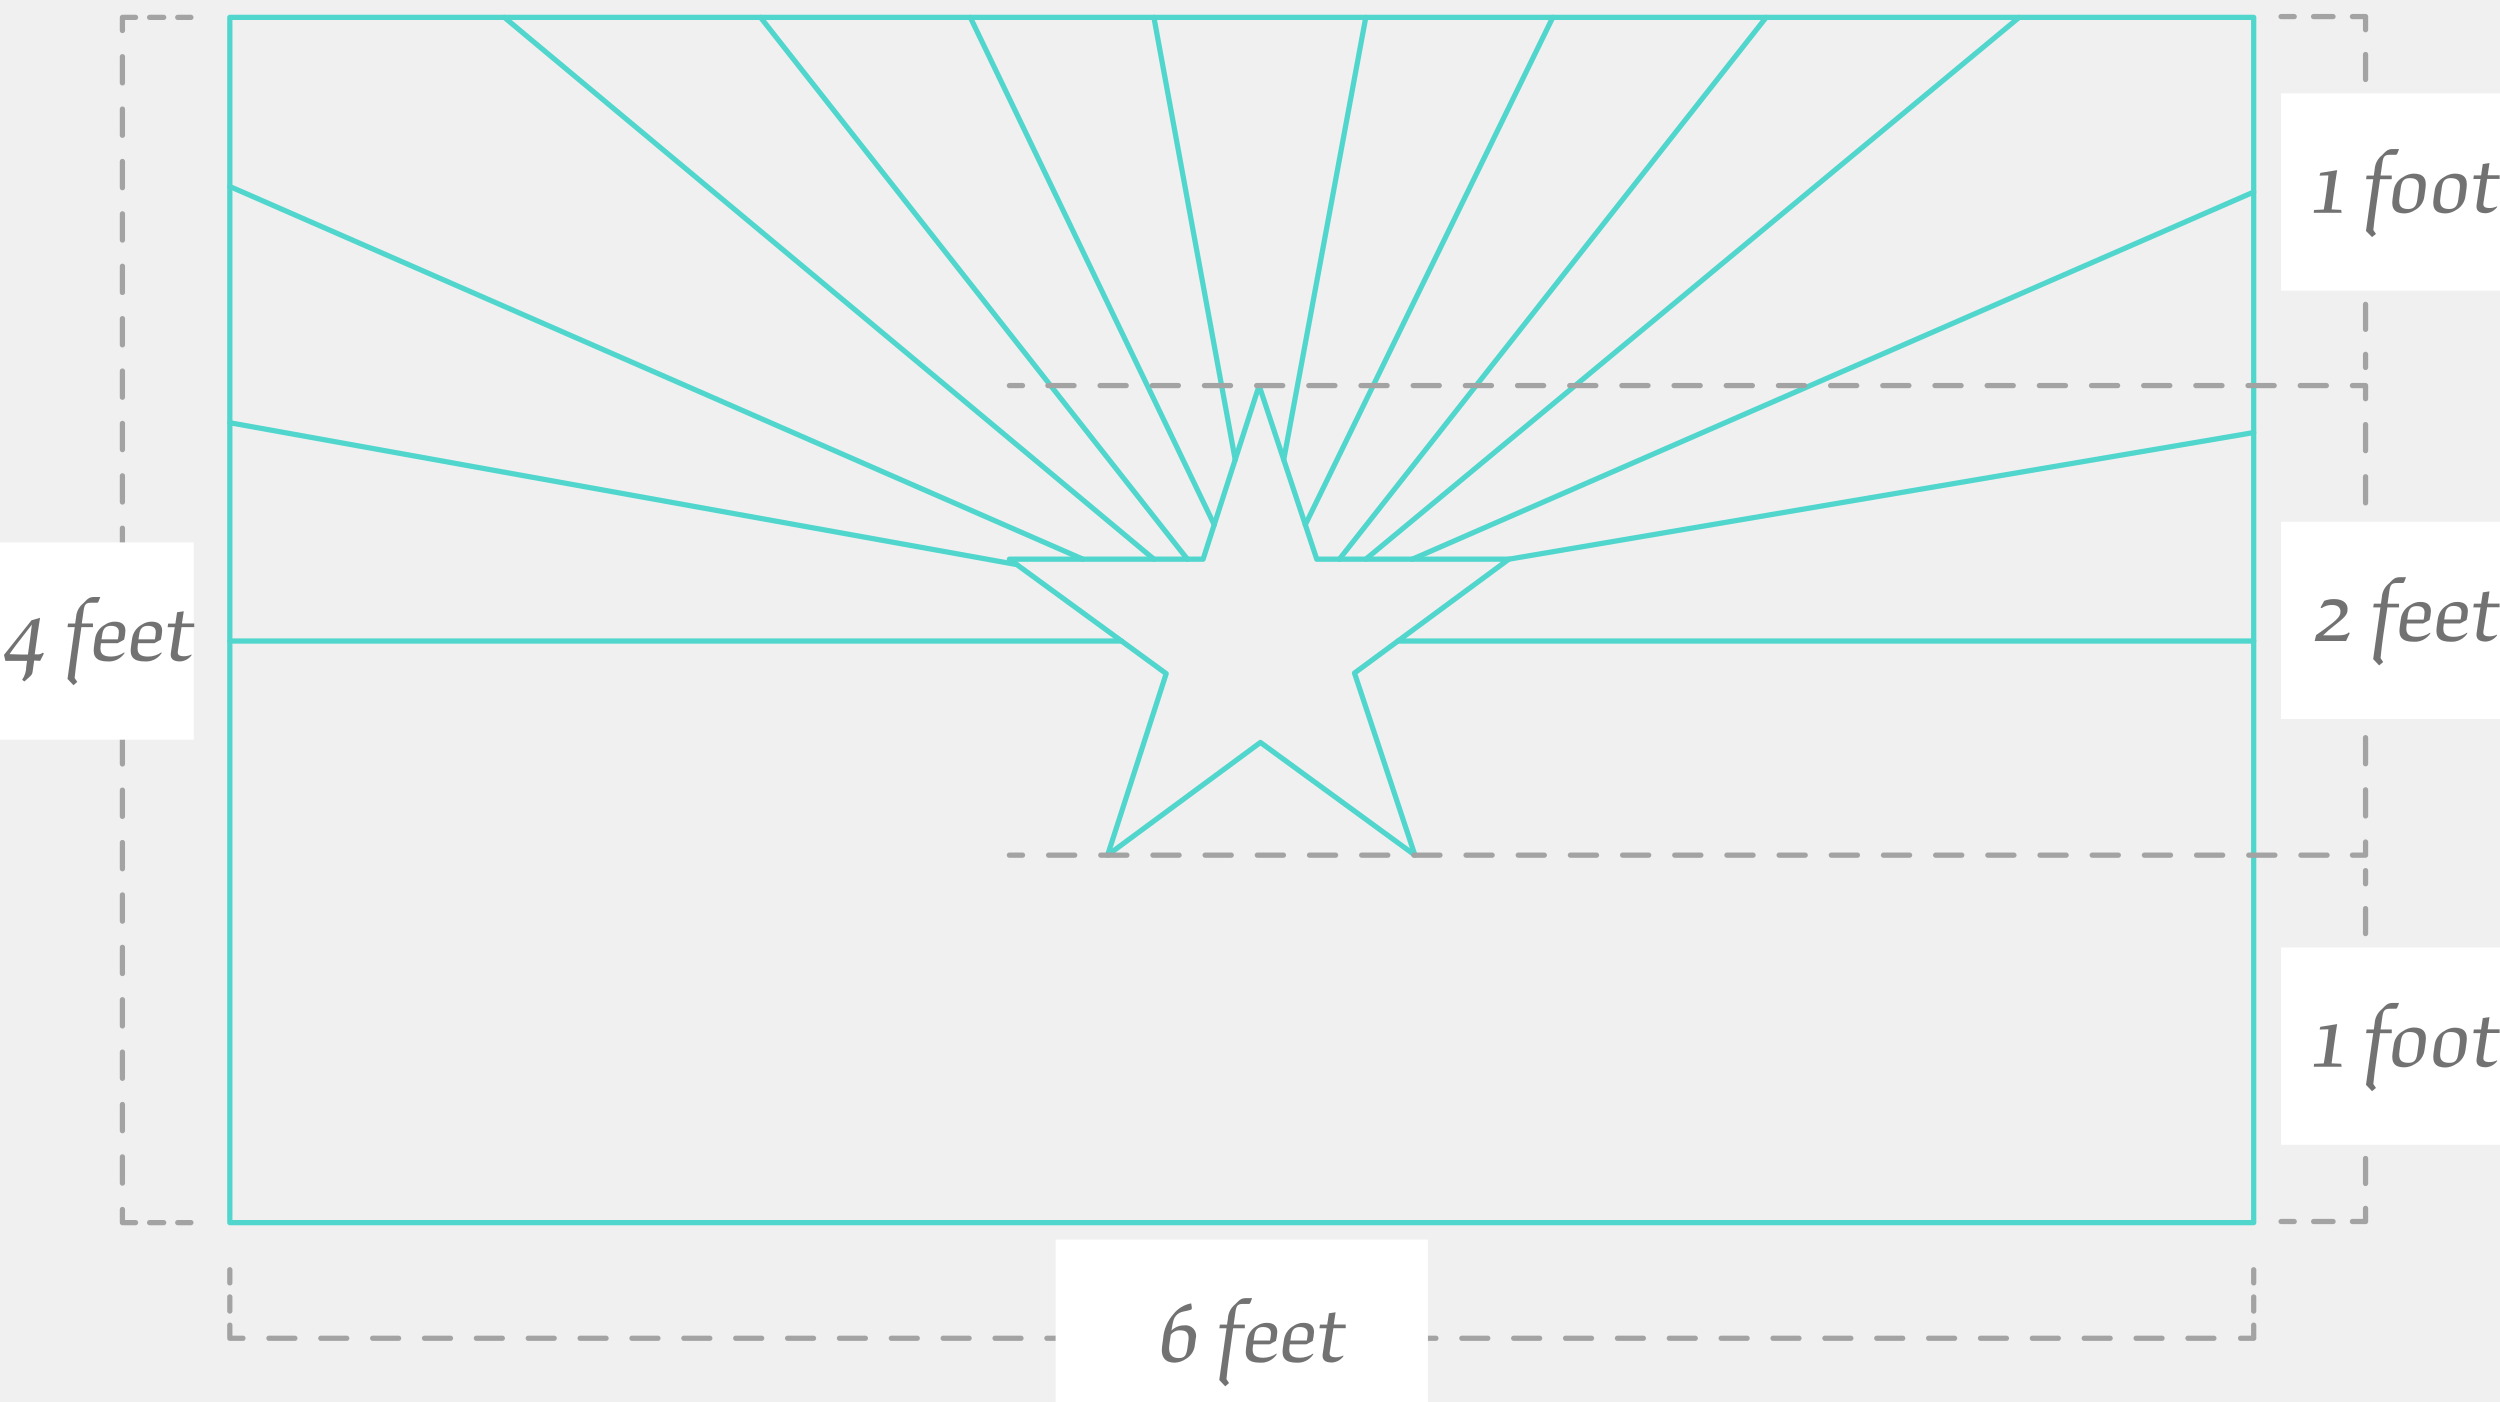
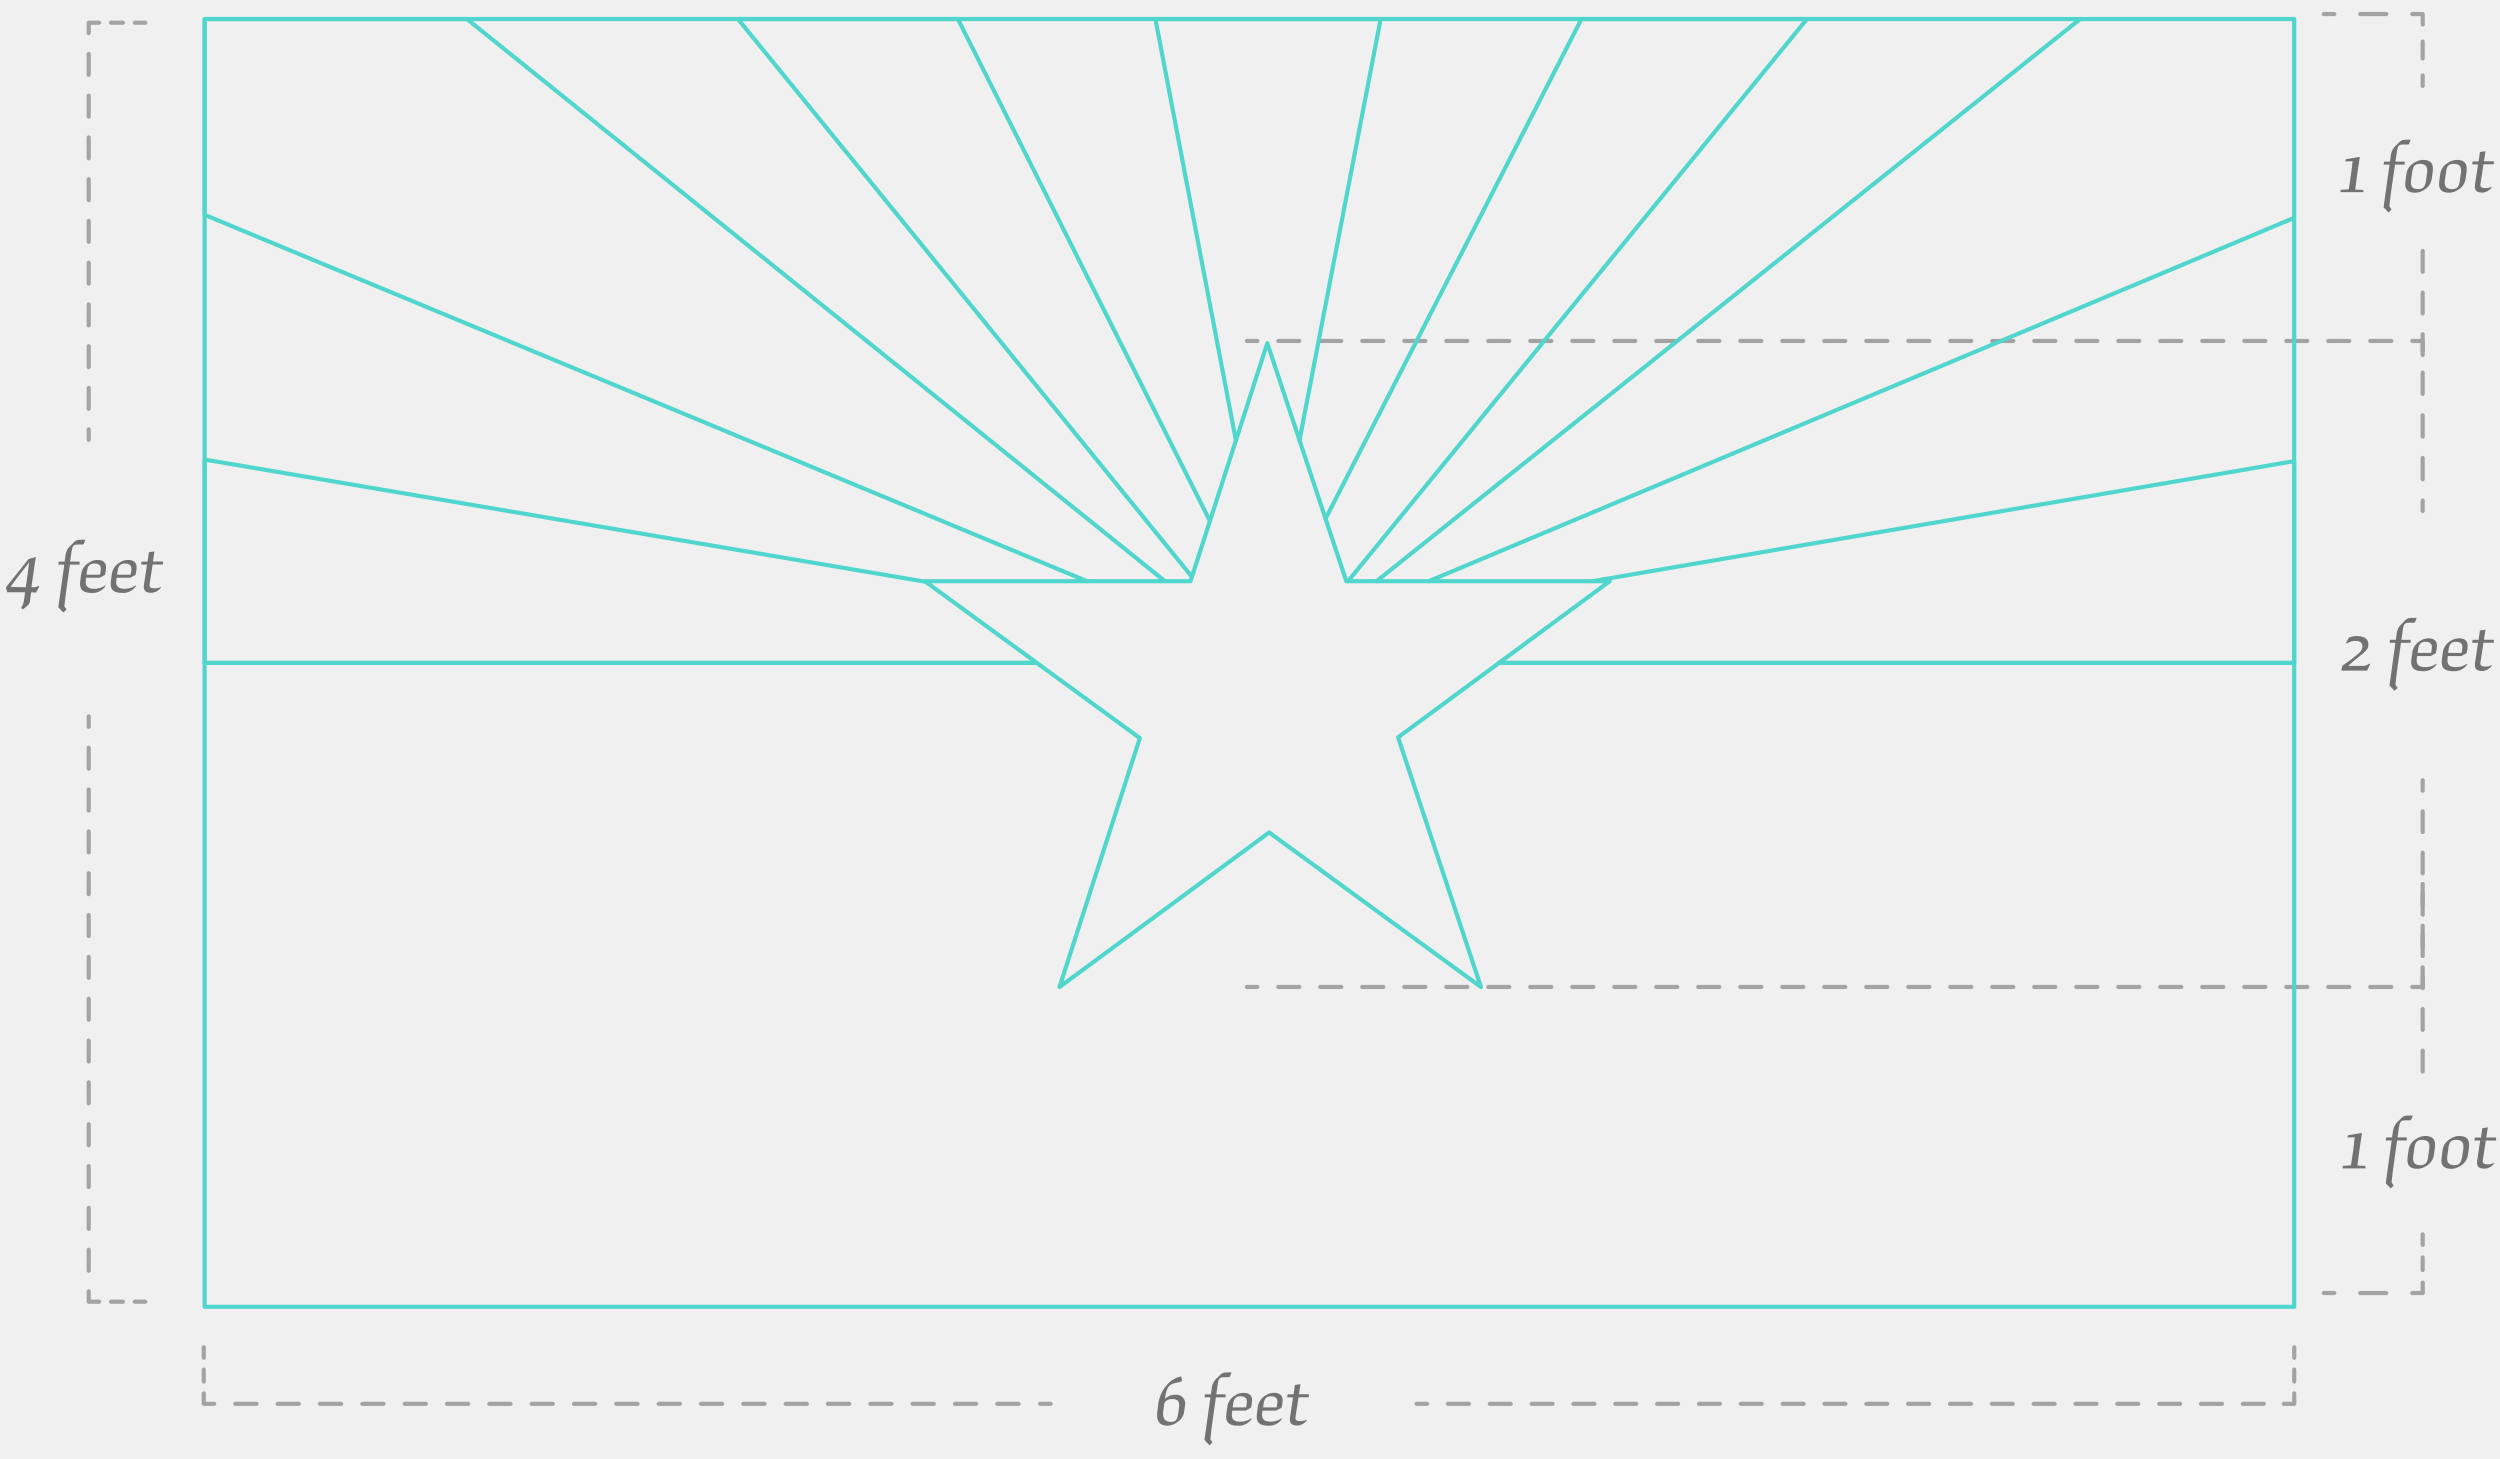
- <svg xmlns="http://www.w3.org/2000/svg" width="476.23" height="267" viewBox="0 0 476.23 267">
-   <path d="M573.24-1902.08V1473.53h-1170V-1902.08h1170m15-15h-1200V1488.53h1200V-1917.08Z" fill="#ededed" />
-   <rect x="43.78" y="3.31" width="385.53" height="229.59" fill="none" stroke="#50d6cc" stroke-linecap="round" stroke-linejoin="round" />
-   <polygon points="258.02 128.21 287.42 106.52 250.83 106.52 239.85 73.45 229.18 106.52 192.28 106.52 222.15 128.32 210.99 162.9 240.1 141.43 269.53 162.9 258.02 128.21" fill="none" stroke="#50d6cc" stroke-linecap="round" stroke-linejoin="round" />
-   <line x1="266.29" y1="122.11" x2="429.31" y2="122.11" fill="none" stroke="#50d6cc" stroke-linecap="round" stroke-linejoin="round" />
-   <line x1="43.78" y1="122.11" x2="213.64" y2="122.11" fill="none" stroke="#50d6cc" stroke-linecap="round" stroke-linejoin="round" />
-   <line x1="43.78" y1="80.53" x2="193.69" y2="107.55" fill="none" stroke="#50d6cc" stroke-linecap="round" stroke-linejoin="round" />
-   <line x1="43.78" y1="35.53" x2="206.28" y2="106.52" fill="none" stroke="#50d6cc" stroke-linecap="round" stroke-linejoin="round" />
-   <line x1="219.81" y1="106.52" x2="96.07" y2="3.31" fill="none" stroke="#50d6cc" stroke-linecap="round" stroke-linejoin="round" />
-   <line x1="144.87" y1="3.31" x2="226.19" y2="106.52" fill="none" stroke="#50d6cc" stroke-linecap="round" stroke-linejoin="round" />
-   <line x1="184.84" y1="3.31" x2="231.3" y2="99.96" fill="none" stroke="#50d6cc" stroke-linecap="round" stroke-linejoin="round" />
-   <line x1="235.3" y1="87.57" x2="219.81" y2="3.31" fill="none" stroke="#50d6cc" stroke-linecap="round" stroke-linejoin="round" />
-   <line x1="244.54" y1="87.57" x2="260.17" y2="3.31" fill="none" stroke="#50d6cc" stroke-linecap="round" stroke-linejoin="round" />
-   <line x1="255.14" y1="106.52" x2="336.44" y2="3.31" fill="none" stroke="#50d6cc" stroke-linecap="round" stroke-linejoin="round" />
-   <line x1="260.17" y1="106.52" x2="384.63" y2="3.31" fill="none" stroke="#50d6cc" stroke-linecap="round" stroke-linejoin="round" />
-   <line x1="269.04" y1="106.52" x2="429.31" y2="36.58" fill="none" stroke="#50d6cc" stroke-linecap="round" stroke-linejoin="round" />
-   <line x1="287.42" y1="106.52" x2="429.31" y2="82.4" fill="none" stroke="#50d6cc" stroke-linecap="round" stroke-linejoin="round" />
-   <line x1="248.65" y1="99.96" x2="295.79" y2="3.31" fill="none" stroke="#50d6cc" stroke-linecap="round" stroke-linejoin="round" />
-   <line x1="36.36" y1="3.31" x2="33.86" y2="3.31" fill="none" stroke="#a3a3a3" stroke-linecap="round" stroke-linejoin="round" />
-   <line x1="31.18" y1="3.31" x2="27.16" y2="3.31" fill="none" stroke="#a3a3a3" stroke-linecap="round" stroke-linejoin="round" stroke-dasharray="2.68 2.68" />
-   <polyline points="25.82 3.31 23.32 3.31 23.32 5.81" fill="none" stroke="#a3a3a3" stroke-linecap="round" stroke-linejoin="round" />
-   <line x1="23.32" y1="10.8" x2="23.32" y2="227.91" fill="none" stroke="#a3a3a3" stroke-linecap="round" stroke-linejoin="round" stroke-dasharray="4.99 4.99" />
-   <polyline points="23.32 230.4 23.32 232.9 25.82 232.9" fill="none" stroke="#a3a3a3" stroke-linecap="round" stroke-linejoin="round" />
-   <line x1="28.5" y1="232.9" x2="32.52" y2="232.9" fill="none" stroke="#a3a3a3" stroke-linecap="round" stroke-linejoin="round" stroke-dasharray="2.68 2.68" />
-   <line x1="33.86" y1="232.9" x2="36.36" y2="232.9" fill="none" stroke="#a3a3a3" stroke-linecap="round" stroke-linejoin="round" />
-   <line x1="192.28" y1="162.9" x2="194.78" y2="162.9" fill="none" stroke="#a3a3a3" stroke-linecap="round" stroke-linejoin="round" />
-   <line x1="199.75" y1="162.9" x2="445.64" y2="162.9" fill="none" stroke="#a3a3a3" stroke-linecap="round" stroke-linejoin="round" stroke-dasharray="4.97 4.97" />
-   <polyline points="448.12 162.9 450.62 162.9 450.62 160.4" fill="none" stroke="#a3a3a3" stroke-linecap="round" stroke-linejoin="round" />
-   <line x1="450.62" y1="155.43" x2="450.62" y2="78.43" fill="none" stroke="#a3a3a3" stroke-linecap="round" stroke-linejoin="round" stroke-dasharray="4.97 4.97" />
-   <polyline points="450.62 75.95 450.62 73.45 448.12 73.45" fill="none" stroke="#a3a3a3" stroke-linecap="round" stroke-linejoin="round" />
-   <line x1="443.15" y1="73.45" x2="197.27" y2="73.45" fill="none" stroke="#a3a3a3" stroke-linecap="round" stroke-linejoin="round" stroke-dasharray="4.97 4.97" />
-   <line x1="194.78" y1="73.45" x2="192.28" y2="73.45" fill="none" stroke="#a3a3a3" stroke-linecap="round" stroke-linejoin="round" />
-   <line x1="434.53" y1="232.69" x2="437.03" y2="232.69" fill="none" stroke="#a3a3a3" stroke-linecap="round" stroke-linejoin="round" />
-   <line x1="440.73" y1="232.69" x2="446.27" y2="232.69" fill="none" stroke="#a3a3a3" stroke-linecap="round" stroke-linejoin="round" stroke-dasharray="3.7 3.7" />
-   <polyline points="448.12 232.69 450.62 232.69 450.62 230.19" fill="none" stroke="#a3a3a3" stroke-linecap="round" stroke-linejoin="round" />
-   <line x1="450.62" y1="225.44" x2="450.62" y2="170.73" fill="none" stroke="#a3a3a3" stroke-linecap="round" stroke-linejoin="round" stroke-dasharray="4.76 4.76" />
-   <line x1="450.62" y1="168.35" x2="450.62" y2="165.85" fill="none" stroke="#a3a3a3" stroke-linecap="round" stroke-linejoin="round" />
-   <rect x="-19.15" y="103.32" width="56.06" height="37.59" fill="#fff" />
-   <path d="M4.63,129.82l-.41-.34A4.39,4.39,0,0,0,5,127l.15-1.11H3.83c-1,0-2.16,0-2.81,0l0,0-.26-1.14,0,0L6,118.16H6l1.63-.48,0,0c-.15.85-.3,1.83-.42,2.7l-.6,4.27H7a1.45,1.45,0,0,0,1.14-.32l.22.15-.71,1.41,0,0-1.14-.07-.22,1.57c-.12.86-.1,1-.49,1.38C5.56,129,5.22,129.34,4.63,129.82Zm.69-5.14.46-3.32c.12-.85.22-1.77.29-2.38-2.7,3.44-3.81,4.94-4.25,5.63.63,0,1.33.07,2.08.07Z" fill="#727272" />
-   <path d="M14,130.53l-1.14-1.2,1.38-9.86H12.86l.1-.69h1.36l.17-1.21a3.71,3.71,0,0,1,1.4-2.67c.86-.92,1.17-1.18,2.12-1.18H19.1l0,0-.22.59c-.17.45-.24.51-.41.51s-.71,0-1.16,0c-1,0-1.22.37-1.39,1.53l-.34,2.42h2.13v.69H15.5l-.75,5.33c-.22,1.53-.41,3.16-.53,4.36l.49.74v0Z" fill="#727272" />
-   <path d="M20.53,126c-2.09,0-2.89-.83-2.64-2.72l.22-1.6A3.61,3.61,0,0,1,20,119a3.26,3.26,0,0,1,1.89-.58c1.31,0,2,.61,2,1.73a8.69,8.69,0,0,1-.25,1.7l-1.23.67H19.24l-.07.47c-.22,1.57.48,2.08,2,2.08a4.34,4.34,0,0,0,2.52-.82h0v.21A3.55,3.55,0,0,1,20.53,126Zm-1.19-4.21h3.11a7.39,7.39,0,0,0,.19-1.37c0-.8-.48-1.2-1.51-1.2s-1.5.56-1.65,1.63Z" fill="#727272" />
-   <path d="M27.57,126c-2.09,0-2.89-.83-2.63-2.72l.22-1.6A3.57,3.57,0,0,1,27,119a3.26,3.26,0,0,1,1.89-.58c1.31,0,2,.61,2,1.73a8.82,8.82,0,0,1-.26,1.7l-1.22.67h-3.1l-.07.47c-.22,1.57.48,2.08,2,2.08a4.34,4.34,0,0,0,2.52-.82h0v.21A3.55,3.55,0,0,1,27.57,126Zm-1.19-4.21H29.5a8.2,8.2,0,0,0,.18-1.37c0-.8-.47-1.2-1.51-1.2s-1.5.56-1.65,1.63Z" fill="#727272" />
-   <path d="M34.33,126c-1.37,0-2-.51-1.76-1.8l.72-4.72H31.93l.1-.69h1.38l.32-2.16,1.28-.19,0,0-.36,2.33H37v.69H34.58l-.7,4.55c-.1.68.17,1,1.21,1a3.36,3.36,0,0,0,1.4-.34h0l0,.15A2.9,2.9,0,0,1,34.33,126Z" fill="#727272" />
-   <rect x="434.53" y="99.38" width="56.06" height="37.59" fill="#fff" />
-   <path d="M446.86,122.11h-5.92l0-.07.27-1.07,0,0c1-.7,2-1.4,3.13-2.31.93-.75,1.39-1.3,1.48-1.88v-.12c.12-.86-.49-1.41-1.49-1.41a3.25,3.25,0,0,0-2.09.61l-.19-.15.7-1.26,0,0a5,5,0,0,1,1.91-.33c1.76,0,2.7.91,2.51,2.17v.12c-.11.76-.63,1.3-2.52,2.77a19.73,19.73,0,0,0-2.11,1.84h2.94c1.23,0,1.69-.29,1.94-.55l.19.12-.73,1.57Z" fill="#727272" />
-   <path d="M453.21,126.76l-1.14-1.21,1.38-9.85h-1.37l.11-.7h1.36l.17-1.21a3.7,3.7,0,0,1,1.39-2.67c.87-.92,1.18-1.17,2.13-1.17h1.09v0l-.22.6c-.17.44-.23.51-.4.51s-.72,0-1.16,0c-1,0-1.23.38-1.4,1.54l-.34,2.41H457v.7h-2.23L454,121c-.22,1.53-.41,3.17-.52,4.36l.49.75h0Z" fill="#727272" />
-   <path d="M459.76,122.25c-2.1,0-2.9-.83-2.64-2.72l.22-1.6a3.6,3.6,0,0,1,1.84-2.69,3.22,3.22,0,0,1,1.89-.58c1.31,0,2,.61,2,1.74a8.19,8.19,0,0,1-.26,1.7l-1.22.66h-3.1l-.07.48c-.22,1.56.48,2.07,2,2.07a4.38,4.38,0,0,0,2.52-.81h0v.2A3.56,3.56,0,0,1,459.76,122.25Zm-1.2-4.22h3.12a8.1,8.1,0,0,0,.18-1.36c0-.8-.47-1.21-1.51-1.21s-1.5.56-1.65,1.63Z" fill="#727272" />
-   <path d="M466.8,122.25c-2.09,0-2.89-.83-2.64-2.72l.22-1.6a3.63,3.63,0,0,1,1.84-2.69,3.22,3.22,0,0,1,1.89-.58c1.31,0,2,.61,2,1.74a8.79,8.79,0,0,1-.25,1.7l-1.23.66h-3.09l-.07.48c-.22,1.56.47,2.07,2,2.07a4.37,4.37,0,0,0,2.51-.81h0v.2A3.54,3.54,0,0,1,466.8,122.25ZM465.61,118h3.11a8.26,8.26,0,0,0,.19-1.36c0-.8-.48-1.21-1.52-1.21s-1.49.56-1.65,1.63Z" fill="#727272" />
-   <path d="M473.55,122.22c-1.36,0-2-.52-1.75-1.81l.71-4.71h-1.36l.1-.7h1.38l.33-2.16,1.27-.19,0,0-.36,2.33h2.28v.7h-2.38l-.7,4.54c-.1.68.17,1,1.21,1a3.28,3.28,0,0,0,1.39-.34h0l0,.15A2.87,2.87,0,0,1,473.55,122.22Z" fill="#727272" />
-   <rect x="434.53" y="180.48" width="56.06" height="37.59" fill="#fff" />
-   <path d="M440.81,202.65l1.85-.08c.2-1,.83-5.48.88-6.5l-1.68.05,0,0,.15-.52,3.13-.51.07,0c-.48,2.87-.89,6.17-1.06,7.47l1.82.08.09.51v.05h-5.31Z" fill="#727272" />
-   <path d="M451.85,207.86l-1.15-1.21,1.38-9.85h-1.36l.1-.7h1.37l.17-1.21a3.7,3.7,0,0,1,1.39-2.67c.87-.92,1.17-1.17,2.13-1.17H457v0l-.22.6c-.17.44-.24.51-.41.51s-.71,0-1.15,0c-1,0-1.23.38-1.4,1.53l-.34,2.42h2.13v.7h-2.23l-.75,5.32c-.22,1.53-.41,3.17-.53,4.36l.5.75h0Z" fill="#727272" />
-   <path d="M455.76,200.63,456,199a3.39,3.39,0,0,1,1.77-2.59,3.81,3.81,0,0,1,2-.68c1.83,0,2.55.85,2.29,2.74l-.22,1.6a3.44,3.44,0,0,1-1.77,2.58,3.8,3.8,0,0,1-2,.67C456.22,203.35,455.5,202.51,455.76,200.63Zm4.71.12.27-2c.22-1.58-.34-2.16-1.7-2.16-1.05,0-1.53.51-1.7,1.73l-.27,2c-.22,1.56.34,2.14,1.7,2.14C459.82,202.48,460.3,202,460.47,200.75Z" fill="#727272" />
-   <path d="M463.57,200.63l.22-1.6a3.39,3.39,0,0,1,1.77-2.59,3.81,3.81,0,0,1,2-.68c1.84,0,2.55.85,2.3,2.74l-.22,1.6a3.46,3.46,0,0,1-1.77,2.58,3.8,3.8,0,0,1-2,.67C464,203.35,463.31,202.51,463.57,200.63Zm4.71.12.27-2c.22-1.58-.34-2.16-1.7-2.16-1.06,0-1.53.51-1.7,1.73l-.28,2c-.22,1.56.34,2.14,1.71,2.14C467.63,202.48,468.11,202,468.28,200.75Z" fill="#727272" />
-   <path d="M473.55,203.31c-1.36,0-2-.51-1.75-1.8l.71-4.71h-1.36l.1-.7h1.38l.32-2.16,1.28-.19,0,0-.35,2.33h2.28v.7h-2.38l-.7,4.54c-.1.68.17,1,1.21,1a3.28,3.28,0,0,0,1.39-.34h0l0,.15A2.86,2.86,0,0,1,473.55,203.31Z" fill="#727272" />
-   <line x1="450.62" y1="70" x2="450.62" y2="67.5" fill="none" stroke="#a3a3a3" stroke-linecap="round" stroke-linejoin="round" />
-   <line x1="450.62" y1="62.74" x2="450.62" y2="8.04" fill="none" stroke="#a3a3a3" stroke-linecap="round" stroke-linejoin="round" stroke-dasharray="4.76 4.76" />
-   <polyline points="450.62 5.66 450.62 3.16 448.12 3.16" fill="none" stroke="#a3a3a3" stroke-linecap="round" stroke-linejoin="round" />
-   <line x1="444.42" y1="3.16" x2="438.88" y2="3.16" fill="none" stroke="#a3a3a3" stroke-linecap="round" stroke-linejoin="round" stroke-dasharray="3.7 3.7" />
-   <line x1="437.03" y1="3.16" x2="434.53" y2="3.16" fill="none" stroke="#a3a3a3" stroke-linecap="round" stroke-linejoin="round" />
-   <rect x="434.53" y="17.78" width="56.06" height="37.59" fill="#fff" />
-   <path d="M440.81,40l1.85-.09c.2-1,.83-5.48.88-6.5l-1.68.05,0,0,.15-.53,3.13-.51.07,0c-.48,2.88-.89,6.18-1.06,7.47l1.82.09.09.51v.05h-5.31Z" fill="#727272" />
-   <path d="M451.85,45.16,450.7,44l1.38-9.86h-1.36l.1-.69h1.37l.17-1.21a3.7,3.7,0,0,1,1.39-2.67c.87-.92,1.17-1.18,2.13-1.18H457v0l-.22.59c-.17.45-.24.51-.41.51s-.71,0-1.15,0c-1,0-1.23.37-1.4,1.53l-.34,2.42h2.13v.69h-2.23l-.75,5.33c-.22,1.53-.41,3.16-.53,4.36l.5.74v0Z" fill="#727272" />
-   <path d="M455.76,37.93l.22-1.6a3.39,3.39,0,0,1,1.77-2.58,3.81,3.81,0,0,1,2-.68c1.83,0,2.55.85,2.29,2.74l-.22,1.6A3.44,3.44,0,0,1,460.06,40a3.87,3.87,0,0,1-2,.66C456.22,40.65,455.5,39.82,455.76,37.93Zm4.71.12.27-1.95c.22-1.59-.34-2.17-1.7-2.17-1.05,0-1.53.51-1.7,1.74l-.27,2c-.22,1.57.34,2.15,1.7,2.15C459.82,39.79,460.3,39.28,460.47,38.05Z" fill="#727272" />
-   <path d="M463.57,37.93l.22-1.6a3.39,3.39,0,0,1,1.77-2.58,3.81,3.81,0,0,1,2-.68c1.84,0,2.55.85,2.3,2.74l-.22,1.6A3.46,3.46,0,0,1,467.87,40a3.87,3.87,0,0,1-2,.66C464,40.65,463.31,39.82,463.57,37.93Zm4.71.12.27-1.95c.22-1.59-.34-2.17-1.7-2.17-1.06,0-1.53.51-1.7,1.74l-.28,2c-.22,1.57.34,2.15,1.71,2.15C467.63,39.79,468.11,39.28,468.28,38.05Z" fill="#727272" />
-   <path d="M473.55,40.62c-1.36,0-2-.51-1.75-1.8l.71-4.72h-1.36l.1-.69h1.38l.32-2.16,1.28-.19,0,0-.35,2.33h2.28v.69h-2.38l-.7,4.55c-.1.68.17,1,1.21,1a3.28,3.28,0,0,0,1.39-.34h0l0,.15A2.89,2.89,0,0,1,473.55,40.62Z" fill="#727272" />
-   <line x1="43.78" y1="241.88" x2="43.78" y2="244.38" fill="none" stroke="#a3a3a3" stroke-linecap="round" stroke-linejoin="round" />
-   <line x1="43.78" y1="247.06" x2="43.78" y2="251.09" fill="none" stroke="#a3a3a3" stroke-linecap="round" stroke-linejoin="round" stroke-dasharray="2.68 2.68" />
-   <polyline points="43.78 252.43 43.78 254.93 46.28 254.93" fill="none" stroke="#a3a3a3" stroke-linecap="round" stroke-linejoin="round" />
-   <line x1="51.23" y1="254.93" x2="424.34" y2="254.93" fill="none" stroke="#a3a3a3" stroke-linecap="round" stroke-linejoin="round" stroke-dasharray="4.94 4.94" />
-   <polyline points="426.81 254.93 429.31 254.93 429.31 252.43" fill="none" stroke="#a3a3a3" stroke-linecap="round" stroke-linejoin="round" />
-   <line x1="429.31" y1="249.75" x2="429.31" y2="245.72" fill="none" stroke="#a3a3a3" stroke-linecap="round" stroke-linejoin="round" stroke-dasharray="2.68 2.68" />
-   <line x1="429.31" y1="244.38" x2="429.31" y2="241.88" fill="none" stroke="#a3a3a3" stroke-linecap="round" stroke-linejoin="round" />
-   <rect x="201.09" y="236.13" width="70.92" height="37.59" fill="#fff" />
-   <path d="M223.75,259.58c-1.73,0-2.67-1-2.38-3.13l.19-1.4a7.92,7.92,0,0,1,2-4.76,5.46,5.46,0,0,1,3.3-2l.05,0,.12.75c0,.33,0,.39-.27.48-.92.32-2,.24-2.71,1.07-.41.48-.59.83-.9,2.88a3.36,3.36,0,0,1,2.45-1,2,2,0,0,1,2.18,2.5l-.16,1.13a3.42,3.42,0,0,1-1.7,2.75A4,4,0,0,1,223.75,259.58Zm.75-.88c1.19,0,1.48-.48,1.69-1.88l.18-1.32c.22-1.53-.3-2.08-1.49-2.08a2.12,2.12,0,0,0-1.86.84l-.27,1.92C222.51,257.88,223.16,258.7,224.5,258.7Z" fill="#727272" />
-   <path d="M233.4,264.09l-1.14-1.21,1.38-9.85h-1.37l.11-.7h1.36l.17-1.2a3.7,3.7,0,0,1,1.39-2.68c.87-.91,1.18-1.17,2.13-1.17h1.09v0l-.22.6c-.17.44-.23.51-.4.51s-.72,0-1.16,0c-1,0-1.23.37-1.4,1.53l-.34,2.41h2.13v.7h-2.23l-.75,5.33c-.22,1.53-.41,3.16-.52,4.35l.49.75v0Z" fill="#727272" />
-   <path d="M240,259.58c-2.1,0-2.9-.83-2.64-2.72l.22-1.6a3.62,3.62,0,0,1,1.84-2.69,3.29,3.29,0,0,1,1.89-.58c1.31,0,2,.61,2,1.74a8.19,8.19,0,0,1-.26,1.7l-1.22.66h-3.1l-.07.48c-.22,1.57.48,2.07,2,2.07a4.38,4.38,0,0,0,2.52-.81h0v.2A3.56,3.56,0,0,1,240,259.58Zm-1.2-4.22h3.12a8.26,8.26,0,0,0,.19-1.36c0-.8-.48-1.21-1.52-1.21s-1.5.56-1.65,1.64Z" fill="#727272" />
-   <path d="M247,259.58c-2.09,0-2.89-.83-2.64-2.72l.22-1.6a3.65,3.65,0,0,1,1.84-2.69,3.29,3.29,0,0,1,1.89-.58c1.31,0,2,.61,2,1.74a8.79,8.79,0,0,1-.25,1.7l-1.23.66H245.7l-.07.48c-.22,1.57.47,2.07,2,2.07a4.38,4.38,0,0,0,2.52-.81h0v.2A3.54,3.54,0,0,1,247,259.58Zm-1.19-4.22h3.11a8.26,8.26,0,0,0,.19-1.36c0-.8-.48-1.21-1.52-1.21s-1.49.56-1.65,1.64Z" fill="#727272" />
-   <path d="M253.74,259.55c-1.36,0-2-.51-1.75-1.81l.71-4.71h-1.36l.1-.7h1.38l.33-2.16,1.27-.19,0,0-.35,2.33h2.28v.7H254l-.7,4.54c-.1.68.17,1,1.21,1a3.13,3.13,0,0,0,1.39-.34h0l0,.16A2.89,2.89,0,0,1,253.74,259.55Z" fill="#727272" />
+ <svg xmlns="http://www.w3.org/2000/svg" width="600" height="350" viewBox="0 0 600 350">
+   <line x1="21.29" y1="171.94" x2="21.29" y2="174.44" fill="none" stroke="#a3a3a3" stroke-linecap="round" stroke-linejoin="round" />
+   <line x1="21.29" y1="179.46" x2="21.29" y2="307.4" fill="none" stroke="#a3a3a3" stroke-linecap="round" stroke-linejoin="round" stroke-dasharray="5.02 5.02" />
+   <polyline points="21.29 309.91 21.29 312.41 23.79 312.41" fill="none" stroke="#a3a3a3" stroke-linecap="round" stroke-linejoin="round" />
+   <line x1="26.65" y1="312.41" x2="30.93" y2="312.41" fill="none" stroke="#a3a3a3" stroke-linecap="round" stroke-linejoin="round" stroke-dasharray="2.86 2.86" />
+   <line x1="32.36" y1="312.41" x2="34.86" y2="312.41" fill="none" stroke="#a3a3a3" stroke-linecap="round" stroke-linejoin="round" />
+   <line x1="34.86" y1="5.45" x2="32.36" y2="5.45" fill="none" stroke="#a3a3a3" stroke-linecap="round" stroke-linejoin="round" />
+   <line x1="29.5" y1="5.45" x2="25.22" y2="5.45" fill="none" stroke="#a3a3a3" stroke-linecap="round" stroke-linejoin="round" stroke-dasharray="2.86 2.86" />
+   <polyline points="23.79 5.45 21.29 5.45 21.29 7.95" fill="none" stroke="#a3a3a3" stroke-linecap="round" stroke-linejoin="round" />
+   <line x1="21.29" y1="12.95" x2="21.29" y2="100.55" fill="none" stroke="#a3a3a3" stroke-linecap="round" stroke-linejoin="round" stroke-dasharray="5.01 5.01" />
+   <line x1="21.29" y1="103.05" x2="21.29" y2="105.55" fill="none" stroke="#a3a3a3" stroke-linecap="round" stroke-linejoin="round" />
+   <line x1="340" y1="336.92" x2="342.5" y2="336.92" fill="none" stroke="#a3a3a3" stroke-linecap="round" stroke-linejoin="round" />
+   <line x1="347.52" y1="336.92" x2="545.62" y2="336.92" fill="none" stroke="#a3a3a3" stroke-linecap="round" stroke-linejoin="round" stroke-dasharray="5.02 5.02" />
+   <polyline points="548.12 336.92 550.62 336.92 550.62 334.42" fill="none" stroke="#a3a3a3" stroke-linecap="round" stroke-linejoin="round" />
+   <line x1="550.62" y1="331.56" x2="550.62" y2="327.28" fill="none" stroke="#a3a3a3" stroke-linecap="round" stroke-linejoin="round" stroke-dasharray="2.86 2.86" />
+   <line x1="550.62" y1="325.85" x2="550.62" y2="323.35" fill="none" stroke="#a3a3a3" stroke-linecap="round" stroke-linejoin="round" />
+   <line x1="581.44" y1="20.62" x2="581.44" y2="18.12" fill="none" stroke="#a3a3a3" stroke-linecap="round" stroke-linejoin="round" />
+   <line x1="581.44" y1="14.04" x2="581.44" y2="7.91" fill="none" stroke="#a3a3a3" stroke-linecap="round" stroke-linejoin="round" stroke-dasharray="4.08 4.08" />
+   <polyline points="581.45 5.87 581.45 3.37 578.95 3.37" fill="none" stroke="#a3a3a3" stroke-linecap="round" stroke-linejoin="round" />
+   <line x1="572.7" y1="3.37" x2="563.34" y2="3.37" fill="none" stroke="#a3a3a3" stroke-linecap="round" stroke-linejoin="round" stroke-dasharray="6.24 6.24" />
+   <line x1="560.22" y1="3.37" x2="557.72" y2="3.37" fill="none" stroke="#a3a3a3" stroke-linecap="round" stroke-linejoin="round" />
+   <line x1="581.44" y1="122.64" x2="581.44" y2="120.14" fill="none" stroke="#a3a3a3" stroke-linecap="round" stroke-linejoin="round" />
+   <line x1="581.44" y1="115.03" x2="581.44" y2="86.89" fill="none" stroke="#a3a3a3" stroke-linecap="round" stroke-linejoin="round" stroke-dasharray="5.12 5.12" />
+   <polyline points="581.45 84.33 581.45 81.83 578.95 81.83" fill="none" stroke="#a3a3a3" stroke-linecap="round" stroke-linejoin="round" />
+   <line x1="573.91" y1="81.83" x2="304.28" y2="81.83" fill="none" stroke="#a3a3a3" stroke-linecap="round" stroke-linejoin="round" stroke-dasharray="5.04 5.04" />
+   <line x1="301.76" y1="81.83" x2="299.26" y2="81.83" fill="none" stroke="#a3a3a3" stroke-linecap="round" stroke-linejoin="round" />
+   <line x1="581.44" y1="187.27" x2="581.44" y2="189.77" fill="none" stroke="#a3a3a3" stroke-linecap="round" stroke-linejoin="round" />
+   <line x1="581.44" y1="194.72" x2="581.44" y2="231.89" fill="none" stroke="#a3a3a3" stroke-linecap="round" stroke-linejoin="round" stroke-dasharray="4.96 4.96" />
+   <polyline points="581.45 234.37 581.45 236.87 578.95 236.87" fill="none" stroke="#a3a3a3" stroke-linecap="round" stroke-linejoin="round" />
+   <line x1="573.91" y1="236.87" x2="304.28" y2="236.87" fill="none" stroke="#a3a3a3" stroke-linecap="round" stroke-linejoin="round" stroke-dasharray="5.04 5.04" />
+   <line x1="301.76" y1="236.87" x2="299.26" y2="236.87" fill="none" stroke="#a3a3a3" stroke-linecap="round" stroke-linejoin="round" />
+   <line x1="581.44" y1="296.26" x2="581.44" y2="298.76" fill="none" stroke="#a3a3a3" stroke-linecap="round" stroke-linejoin="round" />
+   <line x1="581.44" y1="301.78" x2="581.44" y2="306.32" fill="none" stroke="#a3a3a3" stroke-linecap="round" stroke-linejoin="round" stroke-dasharray="3.02 3.02" />
+   <polyline points="581.45 307.83 581.45 310.33 578.95 310.33" fill="none" stroke="#a3a3a3" stroke-linecap="round" stroke-linejoin="round" />
+   <line x1="572.7" y1="310.33" x2="563.34" y2="310.33" fill="none" stroke="#a3a3a3" stroke-linecap="round" stroke-linejoin="round" stroke-dasharray="6.24 6.24" />
+   <line x1="560.22" y1="310.33" x2="557.72" y2="310.33" fill="none" stroke="#a3a3a3" stroke-linecap="round" stroke-linejoin="round" />
+   <line x1="48.9" y1="323.35" x2="48.9" y2="325.85" fill="none" stroke="#a3a3a3" stroke-linecap="round" stroke-linejoin="round" />
+   <line x1="48.9" y1="328.71" x2="48.9" y2="332.99" fill="none" stroke="#a3a3a3" stroke-linecap="round" stroke-linejoin="round" stroke-dasharray="2.86 2.86" />
+   <polyline points="48.9 334.42 48.9 336.92 51.4 336.92" fill="none" stroke="#a3a3a3" stroke-linecap="round" stroke-linejoin="round" />
+   <line x1="56.48" y1="336.92" x2="247.09" y2="336.92" fill="none" stroke="#a3a3a3" stroke-linecap="round" stroke-linejoin="round" stroke-dasharray="5.08 5.08" />
+   <line x1="249.63" y1="336.92" x2="252.13" y2="336.92" fill="none" stroke="#a3a3a3" stroke-linecap="round" stroke-linejoin="round" />
+   <path d="M5.48,146.25l-.43-.35c.41-.6.57-.79.82-2.6L6,142.15H4.65c-1.07,0-2.25,0-2.92,0l0,0L1.43,141v-.06l5.42-6.77,0,0,1.7-.49.05,0c-.16.89-.32,1.91-.44,2.82l-.62,4.43H8a1.52,1.52,0,0,0,1.19-.33l.23.16-.75,1.46,0,0-1.19-.07-.23,1.63c-.12.9-.1,1-.51,1.43A12.78,12.78,0,0,1,5.48,146.25Zm.72-5.34.48-3.44c.12-.89.23-1.84.3-2.48-2.81,3.57-4,5.13-4.42,5.85.65,0,1.38.07,2.16.07Z" fill="#727272" />
+   <path d="M15.21,147,14,145.74l1.43-10.24H14l.1-.72h1.42l.18-1.26a3.78,3.78,0,0,1,1.45-2.77c.9-1,1.22-1.22,2.21-1.22h1.13l0,0-.23.62c-.18.46-.25.53-.43.53s-.74,0-1.2,0c-1,0-1.27.39-1.45,1.6l-.35,2.51H19.1v.72H16.78L16,141c-.23,1.59-.42,3.29-.55,4.53l.52.77v0Z" fill="#727272" />
+   <path d="M22,142.31c-2.18,0-3-.86-2.75-2.83l.23-1.66A3.76,3.76,0,0,1,21.41,135a3.37,3.37,0,0,1,2-.61c1.36,0,2.05.64,2.05,1.81a9,9,0,0,1-.27,1.77l-1.27.69H20.67l-.07.49c-.23,1.63.5,2.16,2.09,2.16a4.52,4.52,0,0,0,2.61-.85h0v.21A3.68,3.68,0,0,1,22,142.31Zm-1.24-4.38H24a8.11,8.11,0,0,0,.2-1.42c0-.83-.5-1.26-1.58-1.26s-1.55.59-1.71,1.7Z" fill="#727272" />
+   <path d="M29.34,142.31c-2.18,0-3-.86-2.74-2.83l.23-1.66A3.74,3.74,0,0,1,28.74,135a3.34,3.34,0,0,1,2-.61c1.36,0,2.05.64,2.05,1.81a8.85,8.85,0,0,1-.26,1.77l-1.28.69H28l-.08.49c-.22,1.63.5,2.16,2.09,2.16a4.55,4.55,0,0,0,2.62-.85h0v.21A3.71,3.71,0,0,1,29.34,142.31Zm-1.24-4.38h3.24a9,9,0,0,0,.19-1.42c0-.83-.49-1.26-1.57-1.26s-1.56.59-1.72,1.7Z" fill="#727272" />
+   <path d="M36.36,142.28c-1.41,0-2-.53-1.82-1.88l.74-4.9H33.87l.1-.72h1.44l.33-2.25,1.33-.19h0l-.37,2.43H39.1v.72H36.63l-.73,4.72c-.1.71.18,1,1.26,1a3.4,3.4,0,0,0,1.45-.35h0l0,.16A3,3,0,0,1,36.36,142.28Z" fill="#727272" />
+   <path d="M568.06,160.94H561.9l0-.07.28-1.11,0,0c1.06-.72,2.09-1.45,3.25-2.4,1-.78,1.45-1.35,1.54-1.95l0-.12c.12-.9-.51-1.47-1.56-1.47a3.3,3.3,0,0,0-2.17.64l-.2-.16.73-1.31,0,0a5.33,5.33,0,0,1,2-.33c1.84,0,2.82.94,2.62,2.25l0,.12c-.1.8-.65,1.36-2.61,2.88a22.66,22.66,0,0,0-2.2,1.91h3.06a2.64,2.64,0,0,0,2-.56l.19.12-.76,1.63Z" fill="#727272" />
+   <path d="M574.66,165.77l-1.19-1.25,1.43-10.24h-1.41l.11-.73H575l.18-1.25a3.82,3.82,0,0,1,1.45-2.78c.9-1,1.22-1.22,2.21-1.22H580l0,0-.23.62c-.18.46-.25.53-.43.53s-.74,0-1.2,0c-1,0-1.27.39-1.45,1.59l-.35,2.51h2.21v.73h-2.32l-.78,5.53c-.23,1.59-.42,3.29-.55,4.53l.52.78v0Z" fill="#727272" />
+   <path d="M581.47,161.09c-2.18,0-3-.87-2.74-2.83l.23-1.67a3.74,3.74,0,0,1,1.91-2.79,3.4,3.4,0,0,1,2-.6c1.36,0,2,.63,2,1.8a8.88,8.88,0,0,1-.27,1.77l-1.27.69h-3.22l-.07.5c-.23,1.62.5,2.15,2.09,2.15a4.5,4.5,0,0,0,2.62-.85h0v.22A3.68,3.68,0,0,1,581.47,161.09Zm-1.24-4.39h3.23a8,8,0,0,0,.2-1.41c0-.84-.5-1.26-1.57-1.26s-1.56.58-1.72,1.7Z" fill="#727272" />
+   <path d="M588.79,161.09c-2.18,0-3-.87-2.74-2.83l.23-1.67a3.74,3.74,0,0,1,1.91-2.79,3.4,3.4,0,0,1,2-.6c1.36,0,2.05.63,2.05,1.8a8.75,8.75,0,0,1-.26,1.77l-1.28.69h-3.21l-.07.5c-.23,1.62.49,2.15,2.08,2.15a4.48,4.48,0,0,0,2.62-.85h0v.22A3.71,3.71,0,0,1,588.79,161.09Zm-1.24-4.39h3.24a8.91,8.91,0,0,0,.19-1.41c0-.84-.49-1.26-1.57-1.26s-1.56.58-1.72,1.7Z" fill="#727272" />
+   <path d="M595.81,161.05c-1.41,0-2-.53-1.82-1.87l.74-4.9h-1.41l.11-.73h1.43l.33-2.24,1.33-.2,0,0-.38,2.42h2.37v.73h-2.47l-.73,4.72c-.1.71.18,1,1.26,1a3.27,3.27,0,0,0,1.45-.36h0l0,.16A3,3,0,0,1,595.81,161.05Z" fill="#727272" />
+   <path d="M562.28,279.79l1.93-.09c.21-1,.87-5.69.92-6.75l-1.75.05,0,0,.16-.55,3.26-.53.07.05c-.5,3-.92,6.42-1.1,7.76l1.89.09.09.53v.06h-5.52Z" fill="#727272" />
+   <path d="M573.76,285.2,572.58,284,574,273.71h-1.42l.11-.73h1.42l.17-1.25a3.89,3.89,0,0,1,1.45-2.78c.9-.95,1.22-1.22,2.21-1.22h1.13l0,0-.23.62c-.17.46-.24.53-.42.53s-.74,0-1.2,0c-1,0-1.28.39-1.46,1.59l-.35,2.51h2.21v.73h-2.32l-.77,5.53c-.23,1.6-.43,3.29-.55,4.53l.51.78v0Z" fill="#727272" />
+   <path d="M577.83,277.69l.23-1.66a3.55,3.55,0,0,1,1.84-2.69,4,4,0,0,1,2.09-.71c1.91,0,2.65.88,2.38,2.85l-.23,1.66a3.61,3.61,0,0,1-1.84,2.69,4.06,4.06,0,0,1-2.08.69C578.31,280.52,577.56,279.65,577.83,277.69Zm4.9.12.28-2c.23-1.65-.35-2.25-1.77-2.25-1.09,0-1.59.53-1.77,1.81l-.28,2.05c-.23,1.62.35,2.23,1.77,2.23C582.06,279.62,582.55,279.08,582.73,277.81Z" fill="#727272" />
+   <path d="M586,277.69l.23-1.66a3.55,3.55,0,0,1,1.84-2.69,3.94,3.94,0,0,1,2.09-.71c1.9,0,2.65.88,2.38,2.85l-.23,1.66a3.61,3.61,0,0,1-1.84,2.69,4.06,4.06,0,0,1-2.08.69C586.43,280.52,585.68,279.65,586,277.69Zm4.9.12.28-2c.23-1.65-.35-2.25-1.77-2.25-1.09,0-1.59.53-1.77,1.81l-.28,2.05c-.23,1.62.35,2.23,1.77,2.23C590.18,279.62,590.67,279.08,590.85,277.81Z" fill="#727272" />
+   <path d="M596.33,280.48c-1.41,0-2-.53-1.82-1.87l.74-4.9h-1.41L594,273h1.43l.33-2.24,1.33-.2,0,0L596.7,273h2.37v.73H596.6l-.73,4.72c-.1.71.18,1,1.26,1a3.27,3.27,0,0,0,1.45-.36h0l0,.16A3,3,0,0,1,596.33,280.48Z" fill="#727272" />
+   <path d="M561.76,45.54l1.93-.09c.21-1,.87-5.7.92-6.76l-1.75.06,0,0,.16-.55,3.26-.53.07.06c-.5,3-.92,6.42-1.1,7.76l1.89.09.09.53v0h-5.52Z" fill="#727272" />
+   <path d="M573.24,51l-1.18-1.26,1.43-10.24h-1.42l.11-.72h1.42l.17-1.26a3.85,3.85,0,0,1,1.45-2.77c.9-1,1.22-1.22,2.21-1.22h1.14v0l-.23.62c-.17.46-.24.53-.42.53s-.74,0-1.2,0c-1.05,0-1.28.38-1.45,1.59l-.36,2.51h2.21v.72h-2.31L574,45c-.23,1.59-.43,3.29-.55,4.53l.51.77v0Z" fill="#727272" />
+   <path d="M577.31,43.43l.23-1.66a3.56,3.56,0,0,1,1.84-2.69,4.06,4.06,0,0,1,2.09-.71c1.91,0,2.65.89,2.38,2.85l-.23,1.66a3.6,3.6,0,0,1-1.84,2.69,4,4,0,0,1-2.08.69C577.79,46.26,577,45.4,577.31,43.43Zm4.9.13.28-2c.23-1.64-.35-2.24-1.77-2.24-1.09,0-1.59.53-1.76,1.8l-.29,2.05c-.23,1.63.36,2.23,1.77,2.23C581.54,45.36,582,44.83,582.21,43.56Z" fill="#727272" />
+   <path d="M585.43,43.43l.23-1.66a3.56,3.56,0,0,1,1.84-2.69,4.06,4.06,0,0,1,2.09-.71c1.91,0,2.65.89,2.38,2.85l-.23,1.66a3.6,3.6,0,0,1-1.84,2.69,4,4,0,0,1-2.08.69C585.91,46.26,585.16,45.4,585.43,43.43Zm4.9.13.28-2c.23-1.64-.35-2.24-1.77-2.24-1.09,0-1.59.53-1.77,1.8l-.28,2.05c-.23,1.63.35,2.23,1.77,2.23C589.66,45.36,590.15,44.83,590.33,43.56Z" fill="#727272" />
+   <path d="M595.81,46.23c-1.41,0-2-.53-1.82-1.88l.74-4.9h-1.41l.11-.72h1.43l.33-2.25,1.33-.19,0,0-.38,2.42h2.37v.72h-2.47l-.73,4.73c-.1.7.18,1,1.26,1a3.4,3.4,0,0,0,1.45-.35h0l0,.16A3,3,0,0,1,595.81,46.23Z" fill="#727272" />
+   <path d="M280.22,342.17c-1.8,0-2.77-1-2.47-3.25l.19-1.45a8.29,8.29,0,0,1,2.07-5,5.76,5.76,0,0,1,3.43-2.12l.06,0,.12.77c.05.34,0,.41-.28.5-1,.34-2.07.25-2.82,1.11-.42.5-.61.87-.93,3a3.48,3.48,0,0,1,2.54-1,2.12,2.12,0,0,1,2.27,2.6l-.16,1.17a3.58,3.58,0,0,1-1.77,2.86A4.15,4.15,0,0,1,280.22,342.17Zm.78-.92c1.24,0,1.54-.5,1.75-1.95l.2-1.37c.23-1.6-.32-2.16-1.56-2.16a2.2,2.2,0,0,0-1.93.86l-.28,2C278.93,340.4,279.61,341.25,281,341.25Z" fill="#727272" />
+   <path d="M290.25,346.86l-1.18-1.26,1.43-10.24h-1.41l.1-.72h1.42l.18-1.26a3.82,3.82,0,0,1,1.45-2.78c.9-1,1.22-1.22,2.21-1.22h1.13l0,0-.23.62c-.18.46-.25.53-.43.53s-.74,0-1.2,0c-1,0-1.28.39-1.45,1.59l-.36,2.52h2.22v.72h-2.32l-.78,5.54c-.23,1.59-.42,3.29-.55,4.52l.51.78v0Z" fill="#727272" />
+   <path d="M297.06,342.17c-2.17,0-3-.87-2.74-2.83l.23-1.66a3.75,3.75,0,0,1,1.91-2.8,3.43,3.43,0,0,1,2-.6c1.36,0,2.05.64,2.05,1.81a8.8,8.8,0,0,1-.27,1.76l-1.27.69h-3.22l-.07.5c-.23,1.63.49,2.16,2.09,2.16a4.55,4.55,0,0,0,2.61-.85h0v.21A3.69,3.69,0,0,1,297.06,342.17Zm-1.23-4.39h3.23a7.89,7.89,0,0,0,.2-1.41c0-.83-.5-1.26-1.58-1.26s-1.55.59-1.71,1.7Z" fill="#727272" />
+   <path d="M304.39,342.17c-2.18,0-3-.87-2.74-2.83l.23-1.66a3.75,3.75,0,0,1,1.91-2.8,3.4,3.4,0,0,1,2-.6c1.36,0,2.05.64,2.05,1.81a9.45,9.45,0,0,1-.26,1.76l-1.28.69H303l-.07.5c-.23,1.63.5,2.16,2.09,2.16a4.58,4.58,0,0,0,2.62-.85h0v.21A3.68,3.68,0,0,1,304.39,342.17Zm-1.24-4.39h3.24a8.76,8.76,0,0,0,.19-1.41c0-.83-.5-1.26-1.57-1.26s-1.56.59-1.72,1.7Z" fill="#727272" />
+   <path d="M311.41,342.13c-1.41,0-2-.53-1.82-1.87l.74-4.9h-1.41l.1-.72h1.44l.33-2.25,1.33-.19h0l-.37,2.43h2.37v.72h-2.47l-.73,4.72c-.11.71.18,1,1.26,1a3.44,3.44,0,0,0,1.45-.35h0l0,.16A3,3,0,0,1,311.41,342.13Z" fill="#727272" />
+   <line x1="581.44" y1="257.16" x2="581.44" y2="210.33" fill="none" stroke="#a3a3a3" stroke-linecap="round" stroke-linejoin="round" stroke-dasharray="5 5" />
+   <line x1="581.44" y1="85.23" x2="581.44" y2="59.99" fill="none" stroke="#a3a3a3" stroke-linecap="round" stroke-linejoin="round" stroke-dasharray="5 5" />
+   <polyline points="248.56 159.1 49.11 159.1 49.11 4.57 550.6 4.57 550.6 159.1 360.64 159.1" fill="none" stroke="#50d6cc" stroke-linecap="round" stroke-linejoin="round" />
+   <polyline points="360.64 159.1 550.6 159.1 550.6 313.63 49.11 313.63 49.11 159.1 248.56 159.1" fill="none" stroke="#50d6cc" stroke-linecap="round" stroke-linejoin="round" />
+   <polyline points="248.56 159.1 49.11 159.1 49.11 110.3 221.95 139.6" fill="none" stroke="#50d6cc" stroke-linecap="round" stroke-linejoin="round" />
+   <polyline points="279.58 139.49 112.07 4.57 49.11 4.57 49.11 51.57 260.89 139.49" fill="none" stroke="#50d6cc" stroke-linecap="round" stroke-linejoin="round" />
+   <polyline points="290.38 125.03 229.9 4.57 177.12 4.57 285.99 138.34" fill="none" stroke="#50d6cc" stroke-linecap="round" stroke-linejoin="round" />
+   <polyline points="296.62 105.72 277.3 4.57 331.35 4.57 311.88 105.66" fill="none" stroke="#50d6cc" stroke-linecap="round" stroke-linejoin="round" />
+   <line x1="550.6" y1="52.28" x2="342.89" y2="139.49" fill="none" stroke="#50d6cc" stroke-linecap="round" stroke-linejoin="round" />
+   <line x1="330.36" y1="139.49" x2="499.22" y2="4.57" fill="none" stroke="#50d6cc" stroke-linecap="round" stroke-linejoin="round" />
+   <polyline points="359.75 159.1 550.6 159.1 550.6 110.67 382.15 139.49" fill="none" stroke="#50d6cc" stroke-linecap="round" stroke-linejoin="round" />
+   <polyline points="323.52 139.49 433.66 4.57 379.55 4.57 318.13 124.49" fill="none" stroke="#50d6cc" stroke-linecap="round" stroke-linejoin="round" />
+   <polygon points="335.54 176.96 386.33 139.49 323.11 139.49 304.15 82.36 285.72 139.49 221.97 139.49 273.56 177.15 254.28 236.89 304.59 199.79 355.43 236.89 335.54 176.96" fill="none" stroke="#50d6cc" stroke-linecap="round" stroke-linejoin="round" />
</svg>
